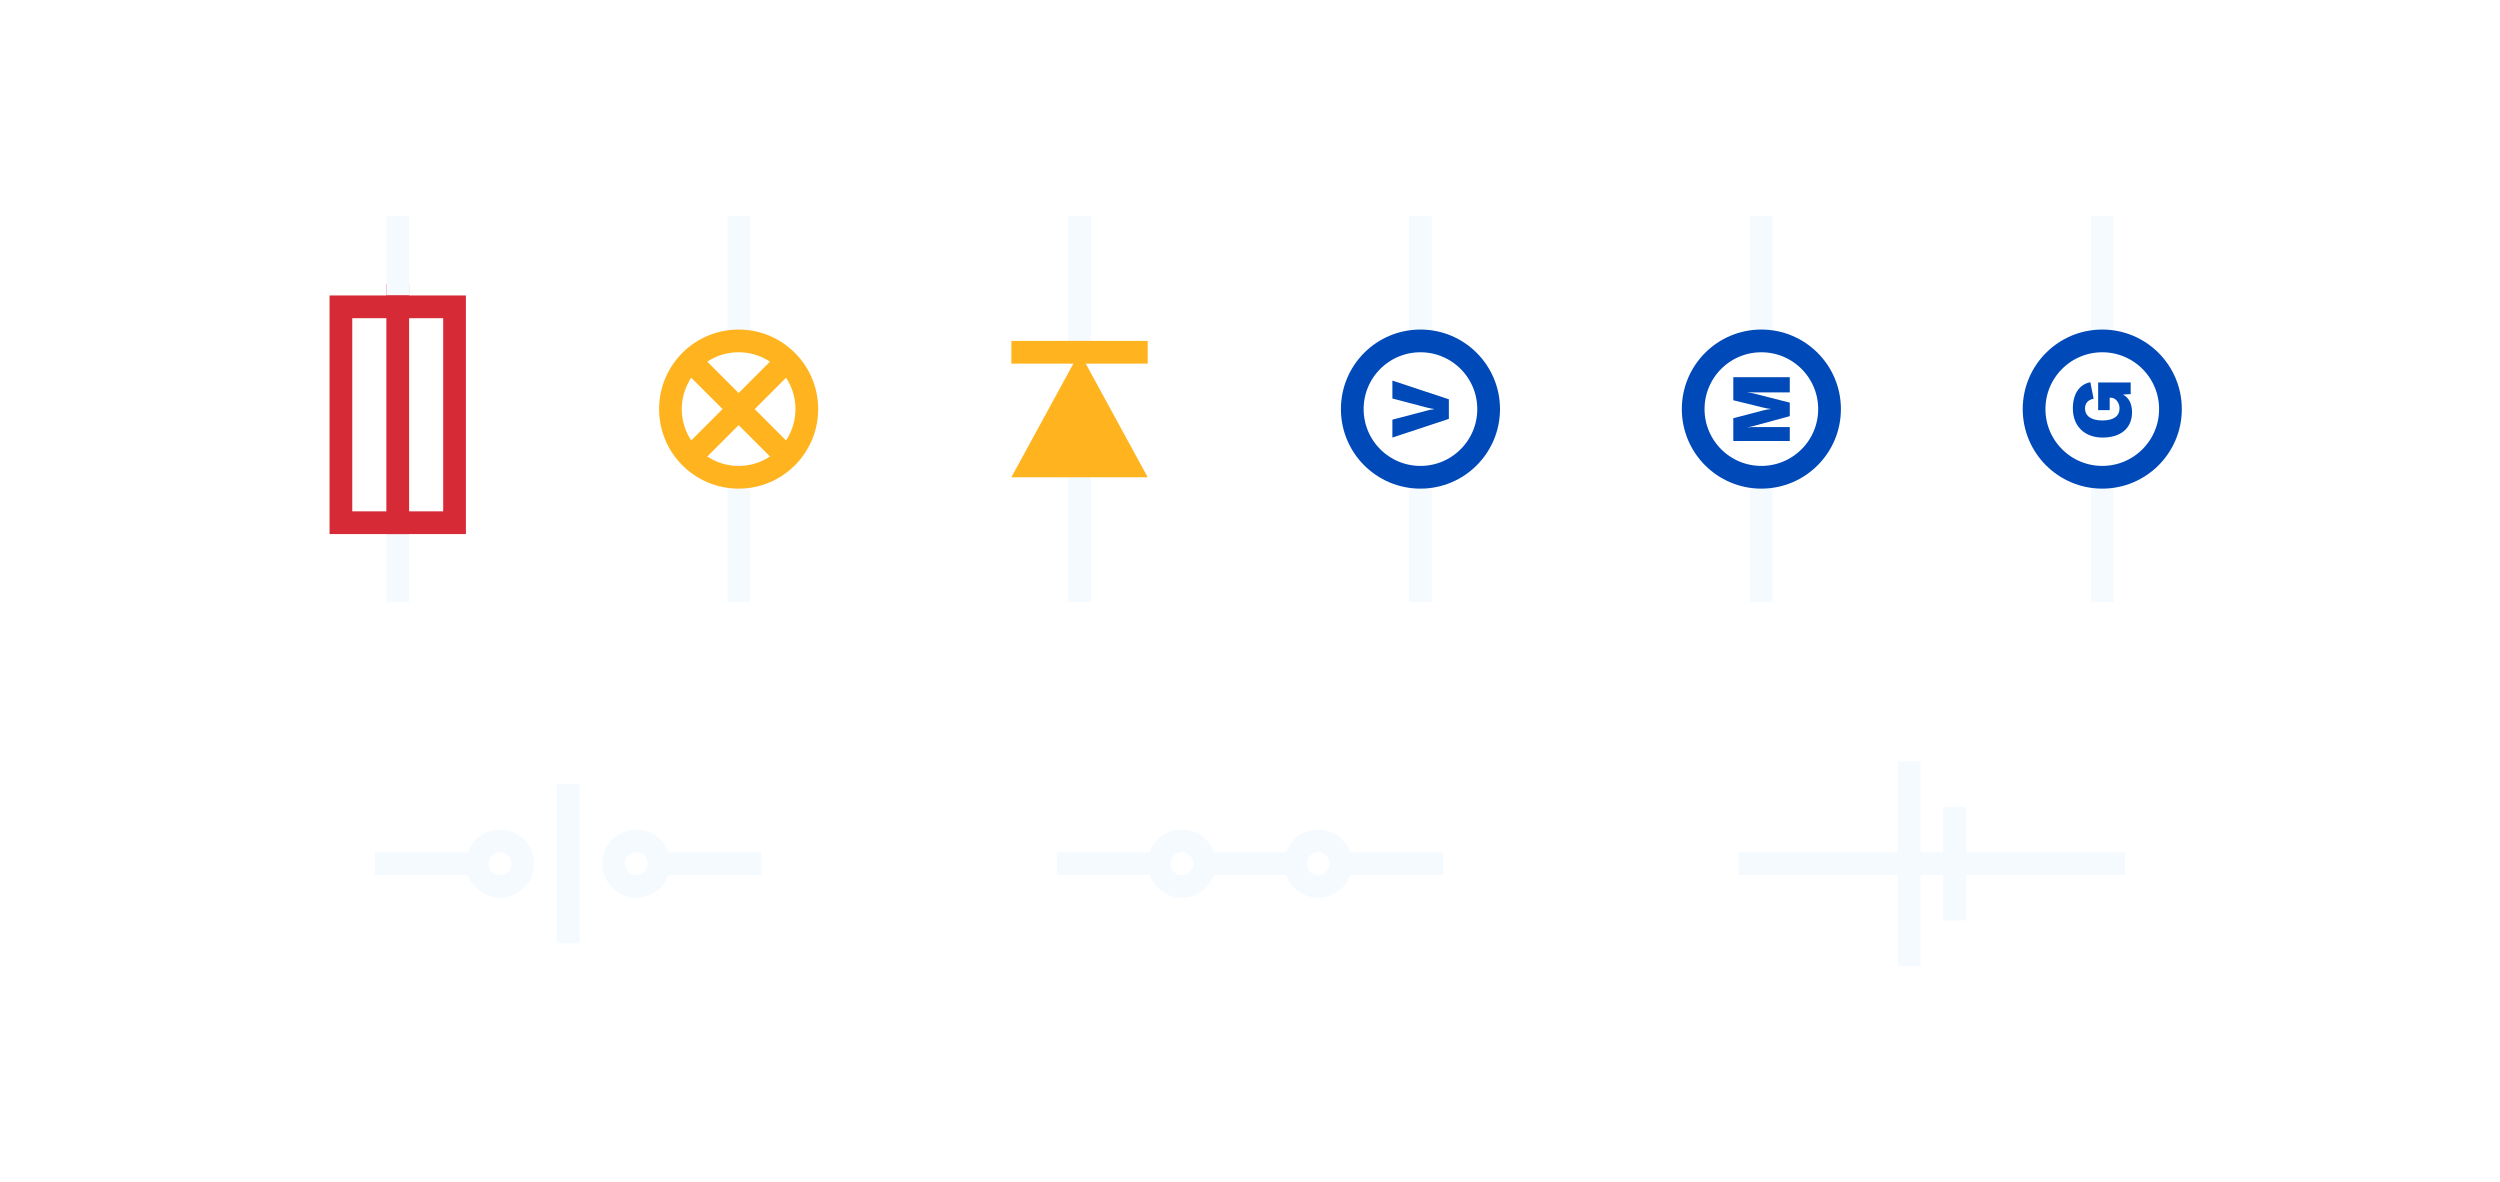
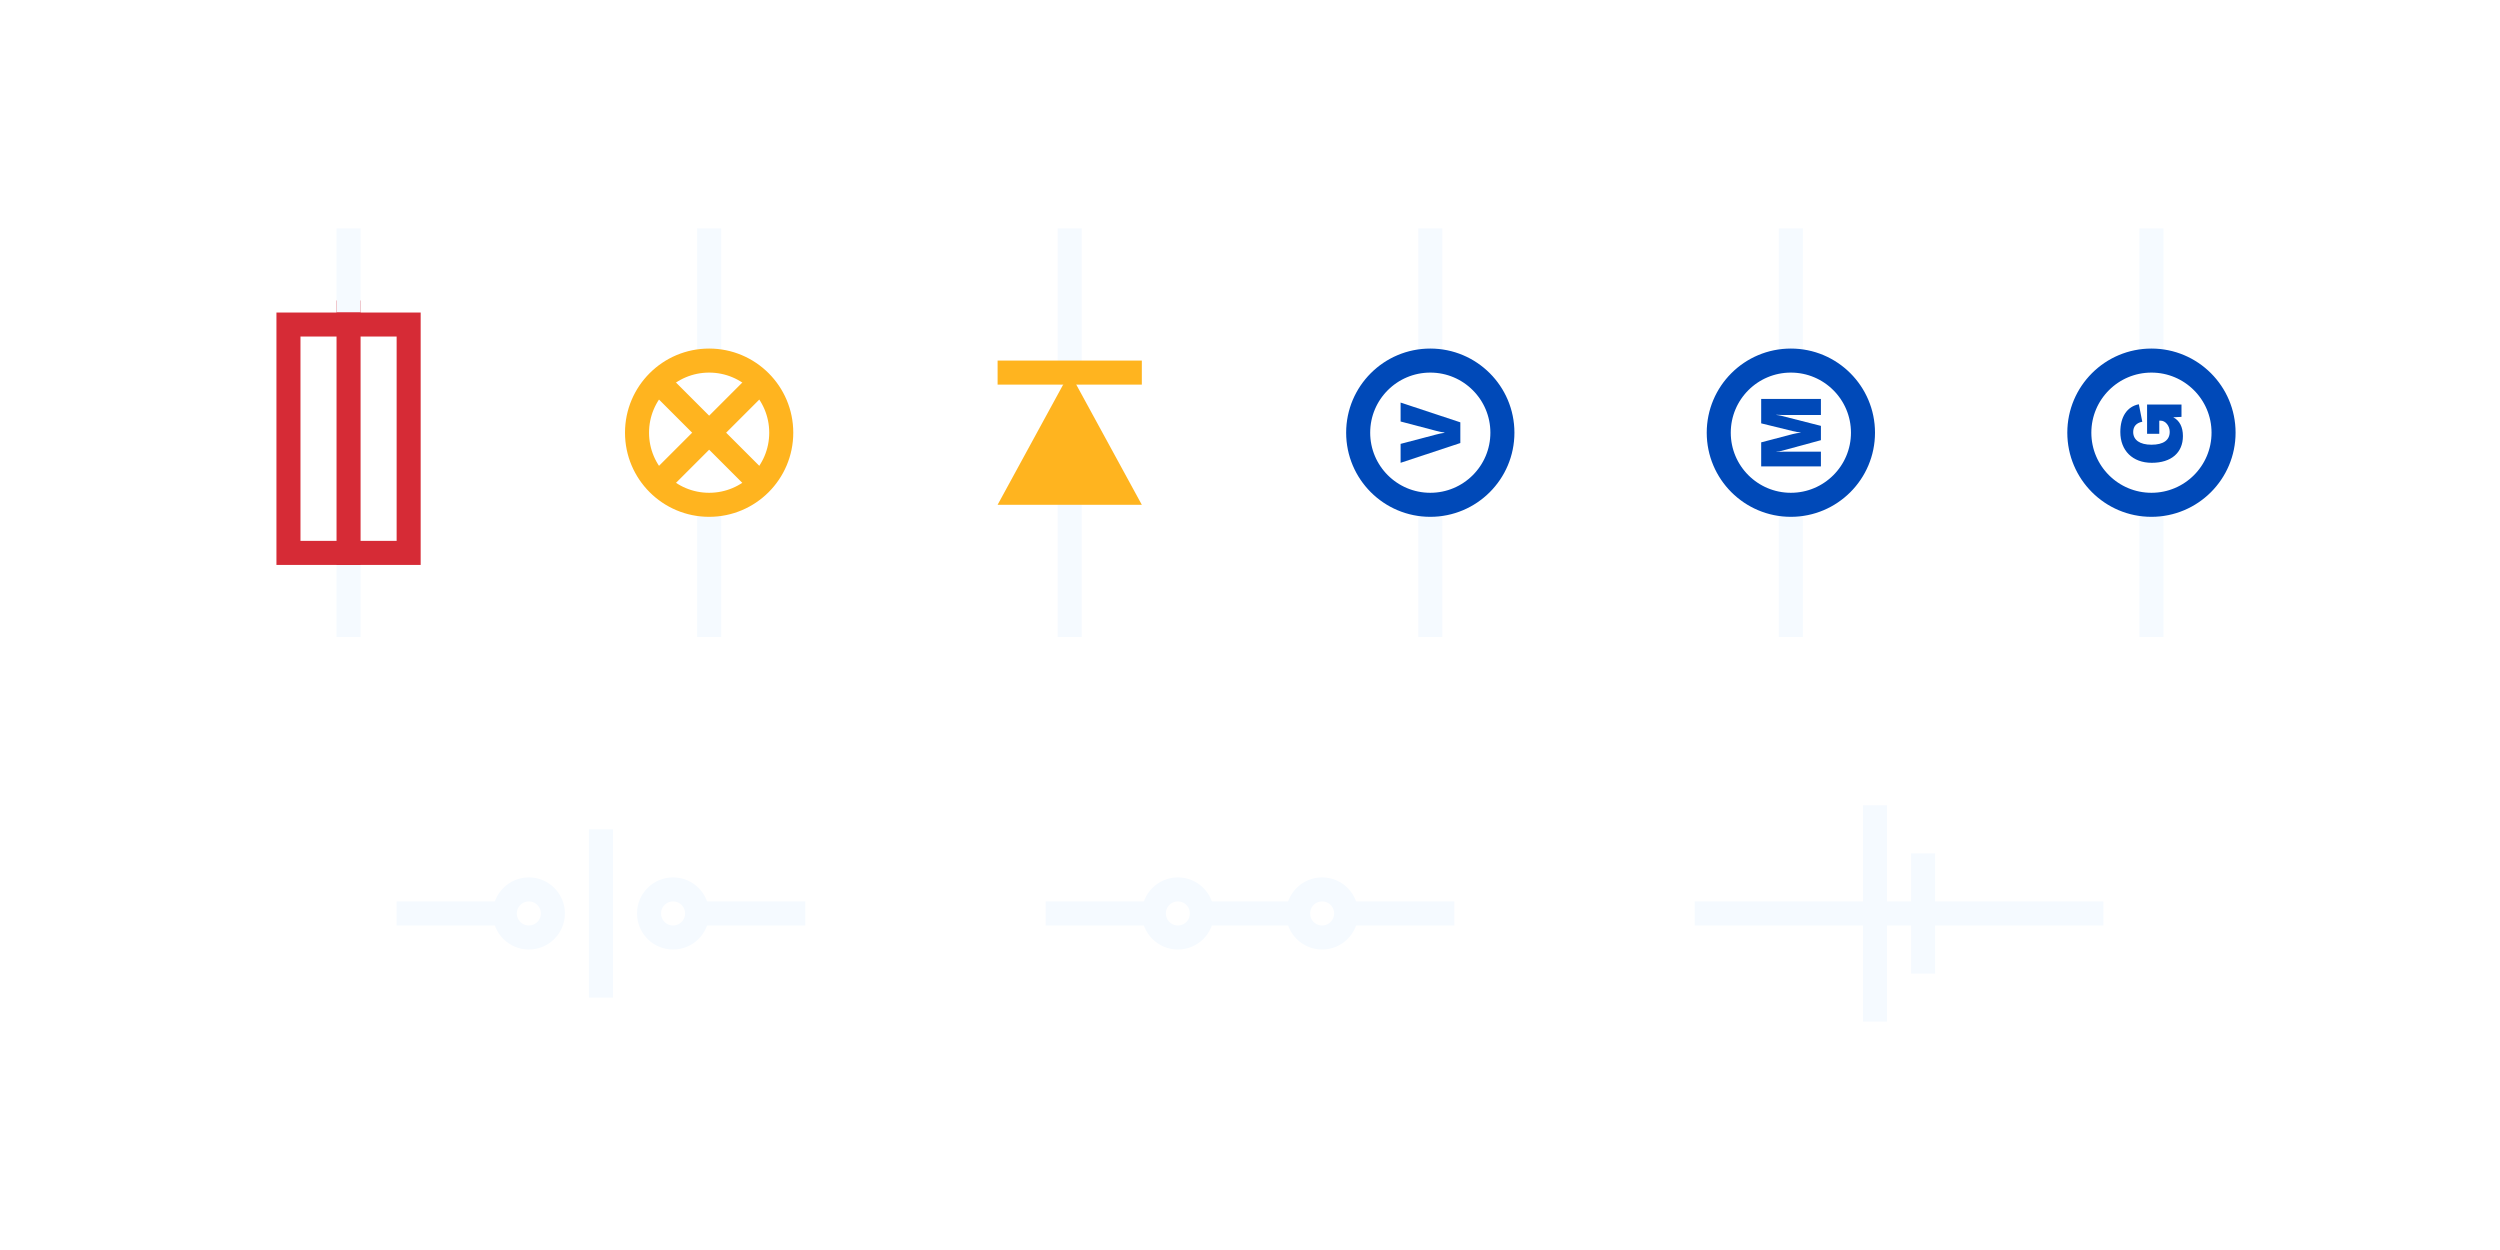
- <svg xmlns="http://www.w3.org/2000/svg" width="440" height="208" viewBox="0 0 440 208" fill="none">
+ <svg xmlns="http://www.w3.org/2000/svg" width="416" height="208" viewBox="0 0 416 208" fill="none">
  <path d="M68 150H66V154H68V150ZM68 154H84V150H68V154Z" fill="#F5FAFF" />
  <path d="M132 154L134 154L134 150L132 150L132 154ZM116 154L132 154L132 150L116 150L116 154Z" fill="#F5FAFF" />
  <circle cx="88" cy="152" r="4" stroke="#F5FAFF" stroke-width="4" stroke-linecap="square" />
  <circle cx="112" cy="152" r="4" stroke="#F5FAFF" stroke-width="4" stroke-linecap="square" />
  <path d="M100 164L100 140" stroke="#F5FAFF" stroke-width="4" stroke-linecap="square" />
-   <path d="M188 150H186V154H188V150ZM188 154H204V150H188V154Z" fill="#F5FAFF" />
-   <path d="M252 154L254 154L254 150L252 150L252 154ZM236 154L252 154L252 150L236 150L236 154Z" fill="#F5FAFF" />
-   <circle cx="208" cy="152" r="4" stroke="#F5FAFF" stroke-width="4" stroke-linecap="square" />
-   <circle cx="232" cy="152" r="4" stroke="#F5FAFF" stroke-width="4" stroke-linecap="square" />
-   <path d="M212 152H228" stroke="#F5FAFF" stroke-width="4" stroke-linecap="square" />
-   <path d="M308 152H372" stroke="#F5FAFF" stroke-width="4" stroke-linecap="square" />
-   <path d="M336 136L336 168" stroke="#F5FAFF" stroke-width="4" stroke-linecap="square" />
-   <path d="M344 144L344 160" stroke="#F5FAFF" stroke-width="4" stroke-linecap="square" />
-   <path d="M128 104L128 106L132 106L132 104L128 104ZM132 104L132 84L128 84L128 104L132 104Z" fill="#F5FAFF" />
-   <path d="M132 40L132 38L128 38L128 40L132 40ZM132 60L132 40L128 40L128 60L132 60Z" fill="#F5FAFF" />
-   <path fill-rule="evenodd" clip-rule="evenodd" d="M118 72C118 65.373 123.373 60 130 60C136.627 60 142 65.373 142 72C142 78.627 136.627 84 130 84C123.373 84 118 78.627 118 72Z" stroke="#FFB41F" stroke-width="4" stroke-linecap="square" />
-   <path d="M122 80L138 64" stroke="#FFB41F" stroke-width="4" />
-   <path d="M138 80L122 64" stroke="#FFB41F" stroke-width="4" />
-   <path d="M248 104L248 106L252 106L252 104L248 104ZM252 104L252 84L248 84L248 104L252 104Z" fill="#F5FAFF" />
-   <path d="M252 40L252 38L248 38L248 40L252 40ZM252 60L252 40L248 40L248 60L252 60Z" fill="#F5FAFF" />
-   <path d="M255 73.721L255 70.277L245.06 66.987L245.06 70.137L250.968 71.691C251.57 71.845 251.948 71.929 252.354 71.971L252.354 72.027C251.948 72.069 251.57 72.153 250.968 72.307L245.06 73.861L245.06 77.011L255 73.721Z" fill="#0049B8" />
-   <path fill-rule="evenodd" clip-rule="evenodd" d="M238 72C238 65.373 243.373 60 250 60C256.627 60 262 65.373 262 72C262 78.627 256.627 84 250 84C243.373 84 238 78.627 238 72Z" stroke="#0049B8" stroke-width="4" stroke-linecap="square" />
-   <path d="M308 104L308 106L312 106L312 104L308 104ZM312 104L312 84L308 84L308 104L312 104Z" fill="#F5FAFF" />
-   <path d="M312 40L312 38L308 38L308 40L312 40ZM312 60L312 40L308 40L308 60L312 60Z" fill="#F5FAFF" />
-   <path d="M315 77.613L315 75.163L308.728 75.163C308.336 75.163 307.944 75.191 307.594 75.219L307.594 75.191C307.888 75.163 308.21 75.093 308.448 75.023L315 73.245L315 70.865L308.448 69.199C308.224 69.143 307.888 69.073 307.566 69.045L307.566 69.017C307.972 69.045 308.364 69.059 308.728 69.059L315 69.059L315 66.385L305.06 66.385L305.06 70.445L310.254 71.719C310.744 71.845 311.29 71.943 311.64 71.971L311.64 71.999C311.29 72.027 310.758 72.111 310.282 72.237L305.06 73.609L305.06 77.613L315 77.613Z" fill="#0049B8" />
-   <path fill-rule="evenodd" clip-rule="evenodd" d="M298 72C298 65.373 303.373 60 310 60C316.627 60 322 65.373 322 72C322 78.627 316.627 84 310 84C303.373 84 298 78.627 298 72Z" stroke="#0049B8" stroke-width="4" stroke-linecap="square" />
-   <path d="M368 104L368 106L372 106L372 104L368 104ZM372 104L372 84L368 84L368 104L372 104Z" fill="#F5FAFF" />
-   <path d="M372 40L372 38L368 38L368 40L372 40ZM372 60L372 40L368 40L368 60L372 60Z" fill="#F5FAFF" />
-   <path d="M375.238 72.559C375.238 71.061 374.678 69.969 373.628 69.437L375 69.367L375 67.309L369.274 67.309L369.274 72.181L371.304 72.181L371.304 69.997L371.528 69.997C372.34 69.997 373.04 70.865 373.04 71.859C373.04 73.245 371.99 74.001 370.002 74.001C368.07 74.001 366.964 73.217 366.964 71.887C366.964 70.977 367.482 70.361 368.476 70.179L367.902 67.267C365.942 67.659 364.822 69.353 364.822 71.887C364.822 74.995 366.88 77.011 370.058 77.011C373.292 77.011 375.238 75.331 375.238 72.559Z" fill="#0049B8" />
-   <path fill-rule="evenodd" clip-rule="evenodd" d="M358 72C358 65.373 363.373 60 370 60C376.627 60 382 65.373 382 72C382 78.627 376.627 84 370 84C363.373 84 358 78.627 358 72Z" stroke="#0049B8" stroke-width="4" stroke-linecap="square" />
-   <path d="M188 104L188 106L192 106L192 104L188 104ZM192 104L192 80L188 80L188 104L192 104Z" fill="#F5FAFF" />
-   <path d="M192 40L192 38L188 38L188 40L192 40ZM192 64L192 40L188 40L188 64L192 64Z" fill="#F5FAFF" />
-   <path d="M178 84L190 62L202 84L178 84Z" fill="#FFB41F" />
-   <path d="M178 62L202 62" stroke="#FFB41F" stroke-width="4" />
-   <path d="M68 104L68 106L72 106L72 104L68 104ZM72 104L72 92L68 92L68 104L72 104Z" fill="#F5FAFF" />
-   <path d="M70 92L70 52" stroke="#D62B36" stroke-width="4" stroke-linecap="square" />
-   <path d="M72 40L72 38L68 38L68 40L72 40ZM72 52L72 40L68 40L68 52L72 52Z" fill="#F5FAFF" />
-   <rect x="60" y="92" width="38" height="20" transform="rotate(-90 60 92)" stroke="#D62B36" stroke-width="4" />
+   <path d="M176 150H174V154H176V150ZM176 154H192V150H176V154Z" fill="#F5FAFF" />
+   <path d="M240 154L242 154L242 150L240 150L240 154ZM224 154L240 154L240 150L224 150L224 154Z" fill="#F5FAFF" />
+   <circle cx="196" cy="152" r="4" stroke="#F5FAFF" stroke-width="4" stroke-linecap="square" />
+   <circle cx="220" cy="152" r="4" stroke="#F5FAFF" stroke-width="4" stroke-linecap="square" />
+   <path d="M200 152H216" stroke="#F5FAFF" stroke-width="4" stroke-linecap="square" />
+   <path d="M284 152H348" stroke="#F5FAFF" stroke-width="4" stroke-linecap="square" />
+   <path d="M312 136L312 168" stroke="#F5FAFF" stroke-width="4" stroke-linecap="square" />
+   <path d="M320 144L320 160" stroke="#F5FAFF" stroke-width="4" stroke-linecap="square" />
+   <path d="M116 104L116 106L120 106L120 104L116 104ZM120 104L120 84L116 84L116 104L120 104Z" fill="#F5FAFF" />
+   <path d="M120 40L120 38L116 38L116 40L120 40ZM120 60L120 40L116 40L116 60L120 60Z" fill="#F5FAFF" />
+   <path fill-rule="evenodd" clip-rule="evenodd" d="M106 72C106 65.373 111.373 60 118 60C124.627 60 130 65.373 130 72C130 78.627 124.627 84 118 84C111.373 84 106 78.627 106 72Z" stroke="#FFB41F" stroke-width="4" stroke-linecap="square" />
+   <path d="M110 80L126 64" stroke="#FFB41F" stroke-width="4" />
+   <path d="M126 80L110 64" stroke="#FFB41F" stroke-width="4" />
+   <path d="M236 104L236 106L240 106L240 104L236 104ZM240 104L240 84L236 84L236 104L240 104Z" fill="#F5FAFF" />
+   <path d="M240 40L240 38L236 38L236 40L240 40ZM240 60L240 40L236 40L236 60L240 60Z" fill="#F5FAFF" />
+   <path d="M243 73.721L243 70.277L233.06 66.987L233.06 70.137L238.968 71.691C239.57 71.845 239.948 71.929 240.354 71.971L240.354 72.027C239.948 72.069 239.57 72.153 238.968 72.307L233.06 73.861L233.06 77.011L243 73.721Z" fill="#0049B8" />
+   <path fill-rule="evenodd" clip-rule="evenodd" d="M226 72C226 65.373 231.373 60 238 60C244.627 60 250 65.373 250 72C250 78.627 244.627 84 238 84C231.373 84 226 78.627 226 72Z" stroke="#0049B8" stroke-width="4" stroke-linecap="square" />
+   <path d="M296 104L296 106L300 106L300 104L296 104ZM300 104L300 84L296 84L296 104L300 104Z" fill="#F5FAFF" />
+   <path d="M300 40L300 38L296 38L296 40L300 40ZM300 60L300 40L296 40L296 60L300 60Z" fill="#F5FAFF" />
+   <path d="M303 77.613L303 75.163L296.728 75.163C296.336 75.163 295.944 75.191 295.594 75.219L295.594 75.191C295.888 75.163 296.21 75.093 296.448 75.023L303 73.245L303 70.865L296.448 69.199C296.224 69.143 295.888 69.073 295.566 69.045L295.566 69.017C295.972 69.045 296.364 69.059 296.728 69.059L303 69.059L303 66.385L293.06 66.385L293.06 70.445L298.254 71.719C298.744 71.845 299.29 71.943 299.64 71.971L299.64 71.999C299.29 72.027 298.758 72.111 298.282 72.237L293.06 73.609L293.06 77.613L303 77.613Z" fill="#0049B8" />
+   <path fill-rule="evenodd" clip-rule="evenodd" d="M286 72C286 65.373 291.373 60 298 60C304.627 60 310 65.373 310 72C310 78.627 304.627 84 298 84C291.373 84 286 78.627 286 72Z" stroke="#0049B8" stroke-width="4" stroke-linecap="square" />
+   <path d="M356 104L356 106L360 106L360 104L356 104ZM360 104L360 84L356 84L356 104L360 104Z" fill="#F5FAFF" />
+   <path d="M360 40L360 38L356 38L356 40L360 40ZM360 60L360 40L356 40L356 60L360 60Z" fill="#F5FAFF" />
+   <path d="M363.238 72.559C363.238 71.061 362.678 69.969 361.628 69.437L363 69.367L363 67.309L357.274 67.309L357.274 72.181L359.304 72.181L359.304 69.997L359.528 69.997C360.34 69.997 361.04 70.865 361.04 71.859C361.04 73.245 359.99 74.001 358.002 74.001C356.07 74.001 354.964 73.217 354.964 71.887C354.964 70.977 355.482 70.361 356.476 70.179L355.902 67.267C353.942 67.659 352.822 69.353 352.822 71.887C352.822 74.995 354.88 77.011 358.058 77.011C361.292 77.011 363.238 75.331 363.238 72.559Z" fill="#0049B8" />
+   <path fill-rule="evenodd" clip-rule="evenodd" d="M346 72C346 65.373 351.373 60 358 60C364.627 60 370 65.373 370 72C370 78.627 364.627 84 358 84C351.373 84 346 78.627 346 72Z" stroke="#0049B8" stroke-width="4" stroke-linecap="square" />
+   <path d="M176 104L176 106L180 106L180 104L176 104ZM180 104L180 80L176 80L176 104L180 104Z" fill="#F5FAFF" />
+   <path d="M180 40L180 38L176 38L176 40L180 40ZM180 64L180 40L176 40L176 64L180 64Z" fill="#F5FAFF" />
+   <path d="M166 84L178 62L190 84L166 84Z" fill="#FFB41F" />
+   <path d="M166 62L190 62" stroke="#FFB41F" stroke-width="4" />
+   <path d="M56 104L56 106L60 106L60 104L56 104ZM60 104L60 92L56 92L56 104L60 104Z" fill="#F5FAFF" />
+   <path d="M58 92L58 52" stroke="#D62B36" stroke-width="4" stroke-linecap="square" />
+   <path d="M60 40L60 38L56 38L56 40L60 40ZM60 52L60 40L56 40L56 52L60 52Z" fill="#F5FAFF" />
+   <rect x="48" y="92" width="38" height="20" transform="rotate(-90 48 92)" stroke="#D62B36" stroke-width="4" />
</svg>
